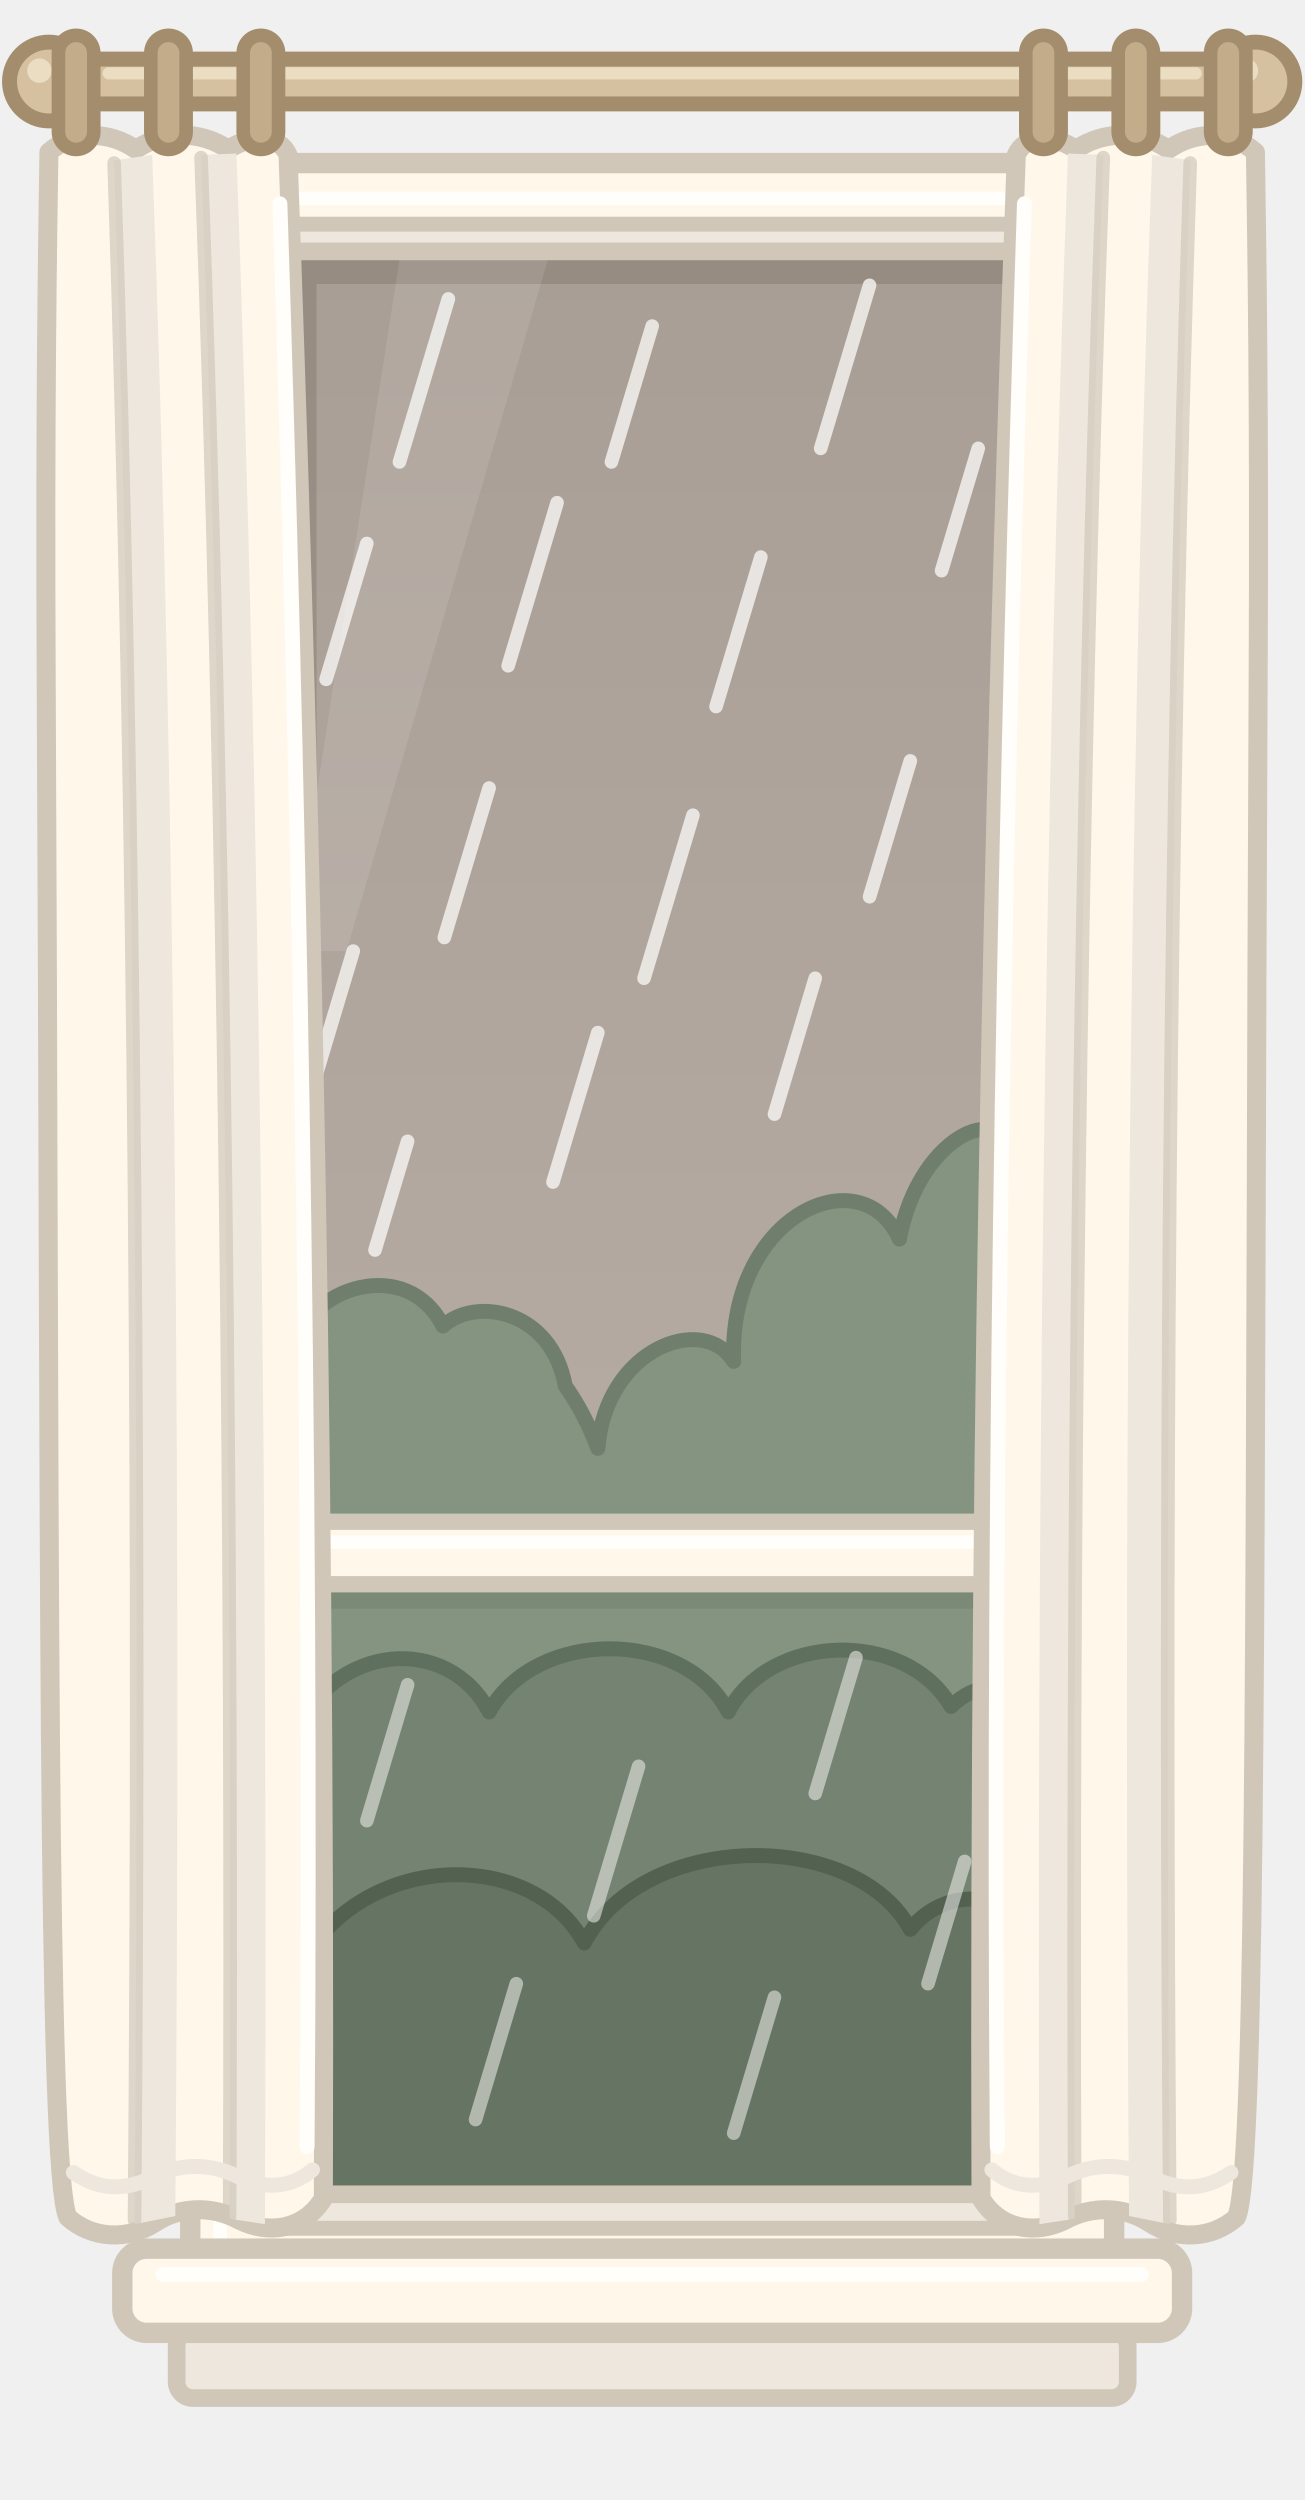
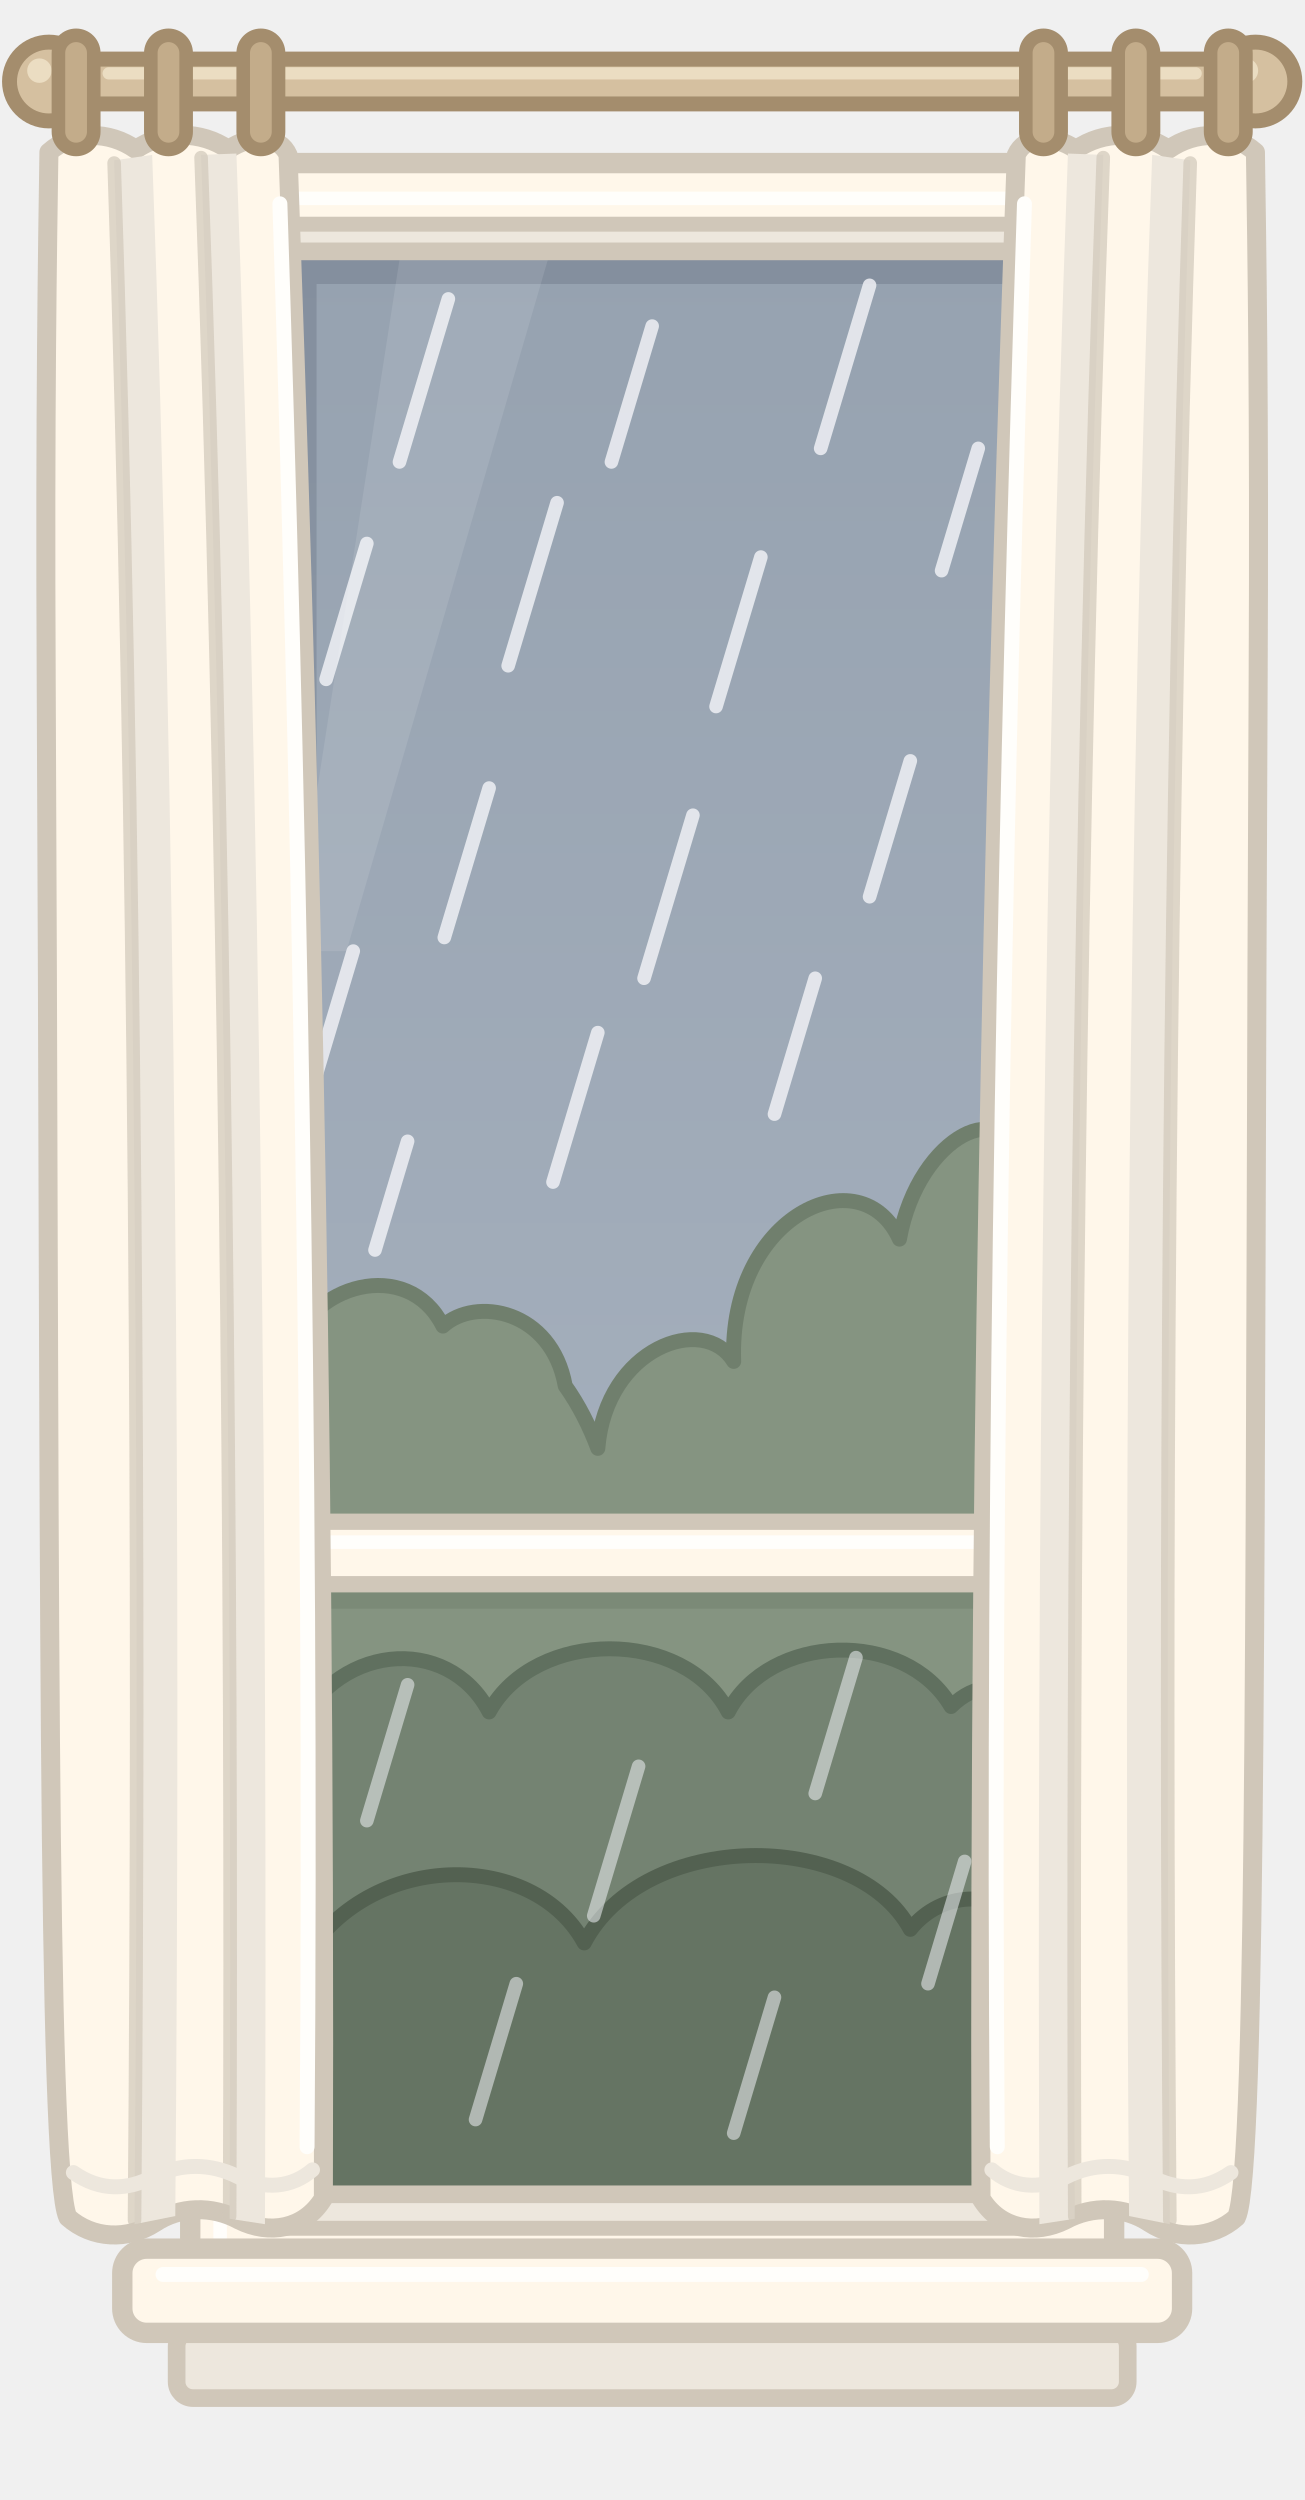
<svg xmlns="http://www.w3.org/2000/svg" viewBox="0 0 96 184" width="96" height="184" fill="none" stroke-linecap="round" stroke-linejoin="round">
  <defs>
    <clipPath id="wr-glass">
      <rect x="21.5" y="18.5" width="53" height="143" />
    </clipPath>
    <linearGradient id="wr-sky" x1="0" y1="18.5" x2="0" y2="161.5" gradientUnits="userSpaceOnUse">
-       <stop offset="0" stop-color="#A99E95" />
-       <stop offset="1" stop-color="#BCB2AA" />
+       <stop offset="0" stop-color="#96A2B0" />
+       <stop offset="1" stop-color="#ABB5C2" />
    </linearGradient>
    <linearGradient id="wr-sh" x1="0" y1="18.5" x2="0" y2="161.5" gradientUnits="userSpaceOnUse">
-       <stop offset="0" stop-color="#978C82" />
-       <stop offset="1" stop-color="#ABA097" />
+       <stop offset="0" stop-color="#848F9E" />
+       <stop offset="1" stop-color="#99A4B2" />
    </linearGradient>
  </defs>
  <rect x="14" y="12" width="68" height="156" rx="1.6" fill="#FFF7EA" stroke="#D0C7B9" stroke-width="1.5" />
  <rect x="19" y="16.5" width="58" height="147.5" rx="1" fill="#EDE7DD" stroke="#D0C7B9" stroke-width="1.1" />
  <path d="M16.2 14.6 H79.6 M16.2 14.6 V165.4" stroke="#FFFEFB" stroke-width="1" />
  <g clip-path="url(#wr-glass)">
    <rect x="21.5" y="18.5" width="53" height="143" fill="url(#wr-sky)" />
-     <rect x="21.5" y="18.5" width="53" height="2.4" fill="#978C82" />
+     <rect x="21.5" y="18.5" width="53" height="2.4" fill="#848F9E" />
    <rect x="21.5" y="18.5" width="1.8" height="143" fill="url(#wr-sh)" />
    <path d="M21.5 163.5 V99.5 C22.6 94.6 30 92.4 32.6 97.6 C35 95.4 40.6 96.4 41.6 102 C42.6 103.4 43.4 105 44 106.6 C44.6 99.2 51.8 96.6 54 100.2 C53.6 89.4 63.4 85 66.2 91.2 C67.6 83.4 74.5 80.4 74.5 86 V163.5 Z" fill="#859481" stroke="#707F6D" stroke-width="1.1" />
    <rect x="21.5" y="116.6" width="53" height="1.8" fill="#7B8A77" />
    <path d="M21.5 163.5 V128 C24.4 120.8 33 120.2 36 126 C39.4 119.8 50.4 119.8 53.6 126 C56.6 120.2 66.6 119.8 70 125.6 C71.8 123.8 73.8 124 74.5 125 V163.5 Z" fill="#748372" stroke="#60705F" stroke-width="1.1" />
    <path d="M21.5 163.5 V146 C25.4 136.2 39 135.6 43 143 C47.4 134.6 63 134.6 67 142 C69.4 139 73.4 139.4 74.5 141 V163.5 Z" fill="#657463" stroke="#536151" stroke-width="1.1" />
-     <path d="M33 22 l-3.6 12" stroke="#F2F0ED" stroke-width="1" opacity=".85" />
-     <path d="M48 24 l-3 10" stroke="#F2F0ED" stroke-width="1" opacity=".85" />
-     <path d="M64 21 l-3.6 12" stroke="#F2F0ED" stroke-width="1" opacity=".85" />
-     <path d="M72 33 l-2.7 9" stroke="#F2F0ED" stroke-width="1" opacity=".85" />
-     <path d="M27 40 l-3 10" stroke="#F2F0ED" stroke-width="1" opacity=".85" />
-     <path d="M41 37 l-3.6 12" stroke="#F2F0ED" stroke-width="1" opacity=".85" />
-     <path d="M56 41 l-3.3 11" stroke="#F2F0ED" stroke-width="1" opacity=".85" />
-     <path d="M36 58 l-3.3 11" stroke="#F2F0ED" stroke-width="1" opacity=".85" />
-     <path d="M51 60 l-3.6 12" stroke="#F2F0ED" stroke-width="1" opacity=".85" />
-     <path d="M67 56 l-3 10" stroke="#F2F0ED" stroke-width="1" opacity=".85" />
-     <path d="M26 70 l-2.7 9" stroke="#F2F0ED" stroke-width="1" opacity=".85" />
-     <path d="M44 76 l-3.3 11" stroke="#F2F0ED" stroke-width="1" opacity=".85" />
-     <path d="M60 72 l-3 10" stroke="#F2F0ED" stroke-width="1" opacity=".85" />
-     <path d="M30 84 l-2.4 8" stroke="#F2F0ED" stroke-width="1" opacity=".85" />
-     <path d="M30 124 l-3 10" stroke="#F2F0ED" stroke-width="1" opacity=".55" />
-     <path d="M47 130 l-3.3 11" stroke="#F2F0ED" stroke-width="1" opacity=".55" />
-     <path d="M63 122 l-3 10" stroke="#F2F0ED" stroke-width="1" opacity=".55" />
-     <path d="M38 146 l-3 10" stroke="#F2F0ED" stroke-width="1" opacity=".55" />
-     <path d="M57 147 l-3 10" stroke="#F2F0ED" stroke-width="1" opacity=".55" />
-     <path d="M71 137 l-2.7 9" stroke="#F2F0ED" stroke-width="1" opacity=".55" />
+     <path d="M33 22 l-3.6 12" stroke="#EEF0F4" stroke-width="1" opacity=".85" />
+     <path d="M48 24 l-3 10" stroke="#EEF0F4" stroke-width="1" opacity=".85" />
+     <path d="M64 21 l-3.6 12" stroke="#EEF0F4" stroke-width="1" opacity=".85" />
+     <path d="M72 33 l-2.7 9" stroke="#EEF0F4" stroke-width="1" opacity=".85" />
+     <path d="M27 40 l-3 10" stroke="#EEF0F4" stroke-width="1" opacity=".85" />
+     <path d="M41 37 l-3.6 12" stroke="#EEF0F4" stroke-width="1" opacity=".85" />
+     <path d="M56 41 l-3.3 11" stroke="#EEF0F4" stroke-width="1" opacity=".85" />
+     <path d="M36 58 l-3.3 11" stroke="#EEF0F4" stroke-width="1" opacity=".85" />
+     <path d="M51 60 l-3.6 12" stroke="#EEF0F4" stroke-width="1" opacity=".85" />
+     <path d="M67 56 l-3 10" stroke="#EEF0F4" stroke-width="1" opacity=".85" />
+     <path d="M26 70 l-2.7 9" stroke="#EEF0F4" stroke-width="1" opacity=".85" />
+     <path d="M44 76 l-3.3 11" stroke="#EEF0F4" stroke-width="1" opacity=".85" />
+     <path d="M60 72 l-3 10" stroke="#EEF0F4" stroke-width="1" opacity=".85" />
+     <path d="M30 84 l-2.4 8" stroke="#EEF0F4" stroke-width="1" opacity=".85" />
+     <path d="M30 124 l-3 10" stroke="#EEF0F4" stroke-width="1" opacity=".55" />
+     <path d="M47 130 l-3.3 11" stroke="#EEF0F4" stroke-width="1" opacity=".55" />
+     <path d="M63 122 l-3 10" stroke="#EEF0F4" stroke-width="1" opacity=".55" />
+     <path d="M38 146 l-3 10" stroke="#EEF0F4" stroke-width="1" opacity=".55" />
+     <path d="M57 147 l-3 10" stroke="#EEF0F4" stroke-width="1" opacity=".55" />
+     <path d="M71 137 l-2.7 9" stroke="#EEF0F4" stroke-width="1" opacity=".55" />
    <path d="M29.5 18.5 L40.5 18.5 L25.5 70 L21.5 70 Z" fill="#FFFFFF" opacity=".10" />
  </g>
  <rect x="20.9" y="112" width="54.2" height="4.6" fill="#FFF7EA" stroke="#D0C7B9" stroke-width="1.2" />
  <path d="M23 113.5 H73" stroke="#FFFEFB" stroke-width="1" />
  <rect x="21.5" y="18.5" width="53" height="143" stroke="#D0C7B9" stroke-width="1.3" />
  <rect x="13" y="171.5" width="70" height="5" rx="1.2" fill="#EDE7DD" stroke="#D0C7B9" stroke-width="1.3" />
  <rect x="9" y="165.5" width="78" height="6.2" rx="1.8" fill="#FFF7EA" stroke="#D0C7B9" stroke-width="1.5" />
  <path d="M12 167.4 H84" stroke="#FFFEFB" stroke-width="1.1" />
  <path d="M5 6 H91" stroke="#A48D6D" stroke-width="4.4" />
  <path d="M5 6 H91" stroke="#D5C0A0" stroke-width="2.2" />
  <path d="M8 5.4 H88" stroke="#EBDDC2" stroke-width=".9" />
  <circle cx="3.6" cy="6" r="2.9" fill="#D5C0A0" stroke="#A48D6D" stroke-width="1.1" />
  <circle cx="2.9" cy="5.2" r=".9" fill="#EBDDC2" />
  <circle cx="92.4" cy="6" r="2.9" fill="#D5C0A0" stroke="#A48D6D" stroke-width="1.1" />
  <circle cx="91.7" cy="5.2" r=".9" fill="#EBDDC2" />
  <g>
    <path d="M3.6 11.2 C5.4 9.6 8 9.6 10 11 C12 9.6 14.8 9.6 16.8 11 C18.6 9.8 20.6 10 21.2 11.4 C22.6 50 24 100 23.8 161.8 C22.4 164.1 19.8 164.5 17.6 163.4 C15.6 162.3 13.2 162.4 11.4 163.6 C9.4 164.9 6.8 164.8 5 163.2 C3.4 160 3.7 110 3.4 50 C3.3 30 3.5 18 3.6 11.2 Z" fill="#FFF7EA" stroke="#D0C7B9" stroke-width="1.4" />
    <path d="M8.4 11.8 C10 60 10.3 115 9.9 163.7 L12.9 163.1 C13.3 115 13 60 11.2 11.4 Z" fill="#EDE7DD" />
    <path d="M14.8 11.4 C16.6 60 17.1 115 16.9 163.3 L19.5 163.7 C19.7 115 19.2 60 17.4 11.3 Z" fill="#EDE7DD" />
    <path d="M8.4 12 C10 60 10.3 115 9.9 163.4" stroke="#D0C7B9" stroke-width="1" opacity=".7" />
    <path d="M14.8 11.6 C16.6 60 17.1 115 16.9 163.1" stroke="#D0C7B9" stroke-width="1" opacity=".7" />
    <path d="M20.6 15 C21.9 55 23 105 22.6 158" stroke="#FFFEFB" stroke-width="1.1" />
    <path d="M5.4 159.9 C7.4 161.3 9.4 161.2 11.3 160.2 C13.3 159.2 15.5 159.2 17.5 160.2 C19.5 161.2 21.5 161 23 159.7" stroke="#EDE7DD" stroke-width="1.1" />
    <rect x="4.3" y="2.6" width="2.6" height="8.4" rx="1.3" fill="#C3AC8A" stroke="#A48D6D" stroke-width="1" />
    <rect x="11.1" y="2.6" width="2.6" height="8.4" rx="1.3" fill="#C3AC8A" stroke="#A48D6D" stroke-width="1" />
    <rect x="17.9" y="2.6" width="2.6" height="8.4" rx="1.3" fill="#C3AC8A" stroke="#A48D6D" stroke-width="1" />
  </g>
  <g transform="translate(96 0) scale(-1 1)">
    <path d="M3.6 11.2 C5.4 9.6 8 9.6 10 11 C12 9.6 14.8 9.6 16.8 11 C18.6 9.8 20.6 10 21.2 11.4 C22.6 50 24 100 23.8 161.8 C22.4 164.1 19.8 164.5 17.6 163.4 C15.6 162.3 13.2 162.4 11.4 163.6 C9.4 164.9 6.8 164.8 5 163.2 C3.4 160 3.7 110 3.4 50 C3.3 30 3.5 18 3.6 11.2 Z" fill="#FFF7EA" stroke="#D0C7B9" stroke-width="1.4" />
    <path d="M8.4 11.8 C10 60 10.3 115 9.9 163.7 L12.9 163.1 C13.3 115 13 60 11.2 11.4 Z" fill="#EDE7DD" />
    <path d="M14.8 11.4 C16.6 60 17.1 115 16.9 163.3 L19.5 163.7 C19.7 115 19.2 60 17.4 11.3 Z" fill="#EDE7DD" />
    <path d="M8.4 12 C10 60 10.3 115 9.9 163.4" stroke="#D0C7B9" stroke-width="1" opacity=".7" />
    <path d="M14.8 11.6 C16.6 60 17.1 115 16.9 163.1" stroke="#D0C7B9" stroke-width="1" opacity=".7" />
    <path d="M20.6 15 C21.9 55 23 105 22.6 158" stroke="#FFFEFB" stroke-width="1.1" />
    <path d="M5.4 159.9 C7.4 161.3 9.4 161.2 11.3 160.2 C13.3 159.2 15.5 159.2 17.5 160.2 C19.5 161.2 21.5 161 23 159.7" stroke="#EDE7DD" stroke-width="1.1" />
    <rect x="4.3" y="2.6" width="2.6" height="8.4" rx="1.3" fill="#C3AC8A" stroke="#A48D6D" stroke-width="1" />
    <rect x="11.1" y="2.6" width="2.6" height="8.4" rx="1.3" fill="#C3AC8A" stroke="#A48D6D" stroke-width="1" />
    <rect x="17.9" y="2.6" width="2.6" height="8.4" rx="1.3" fill="#C3AC8A" stroke="#A48D6D" stroke-width="1" />
  </g>
</svg>
